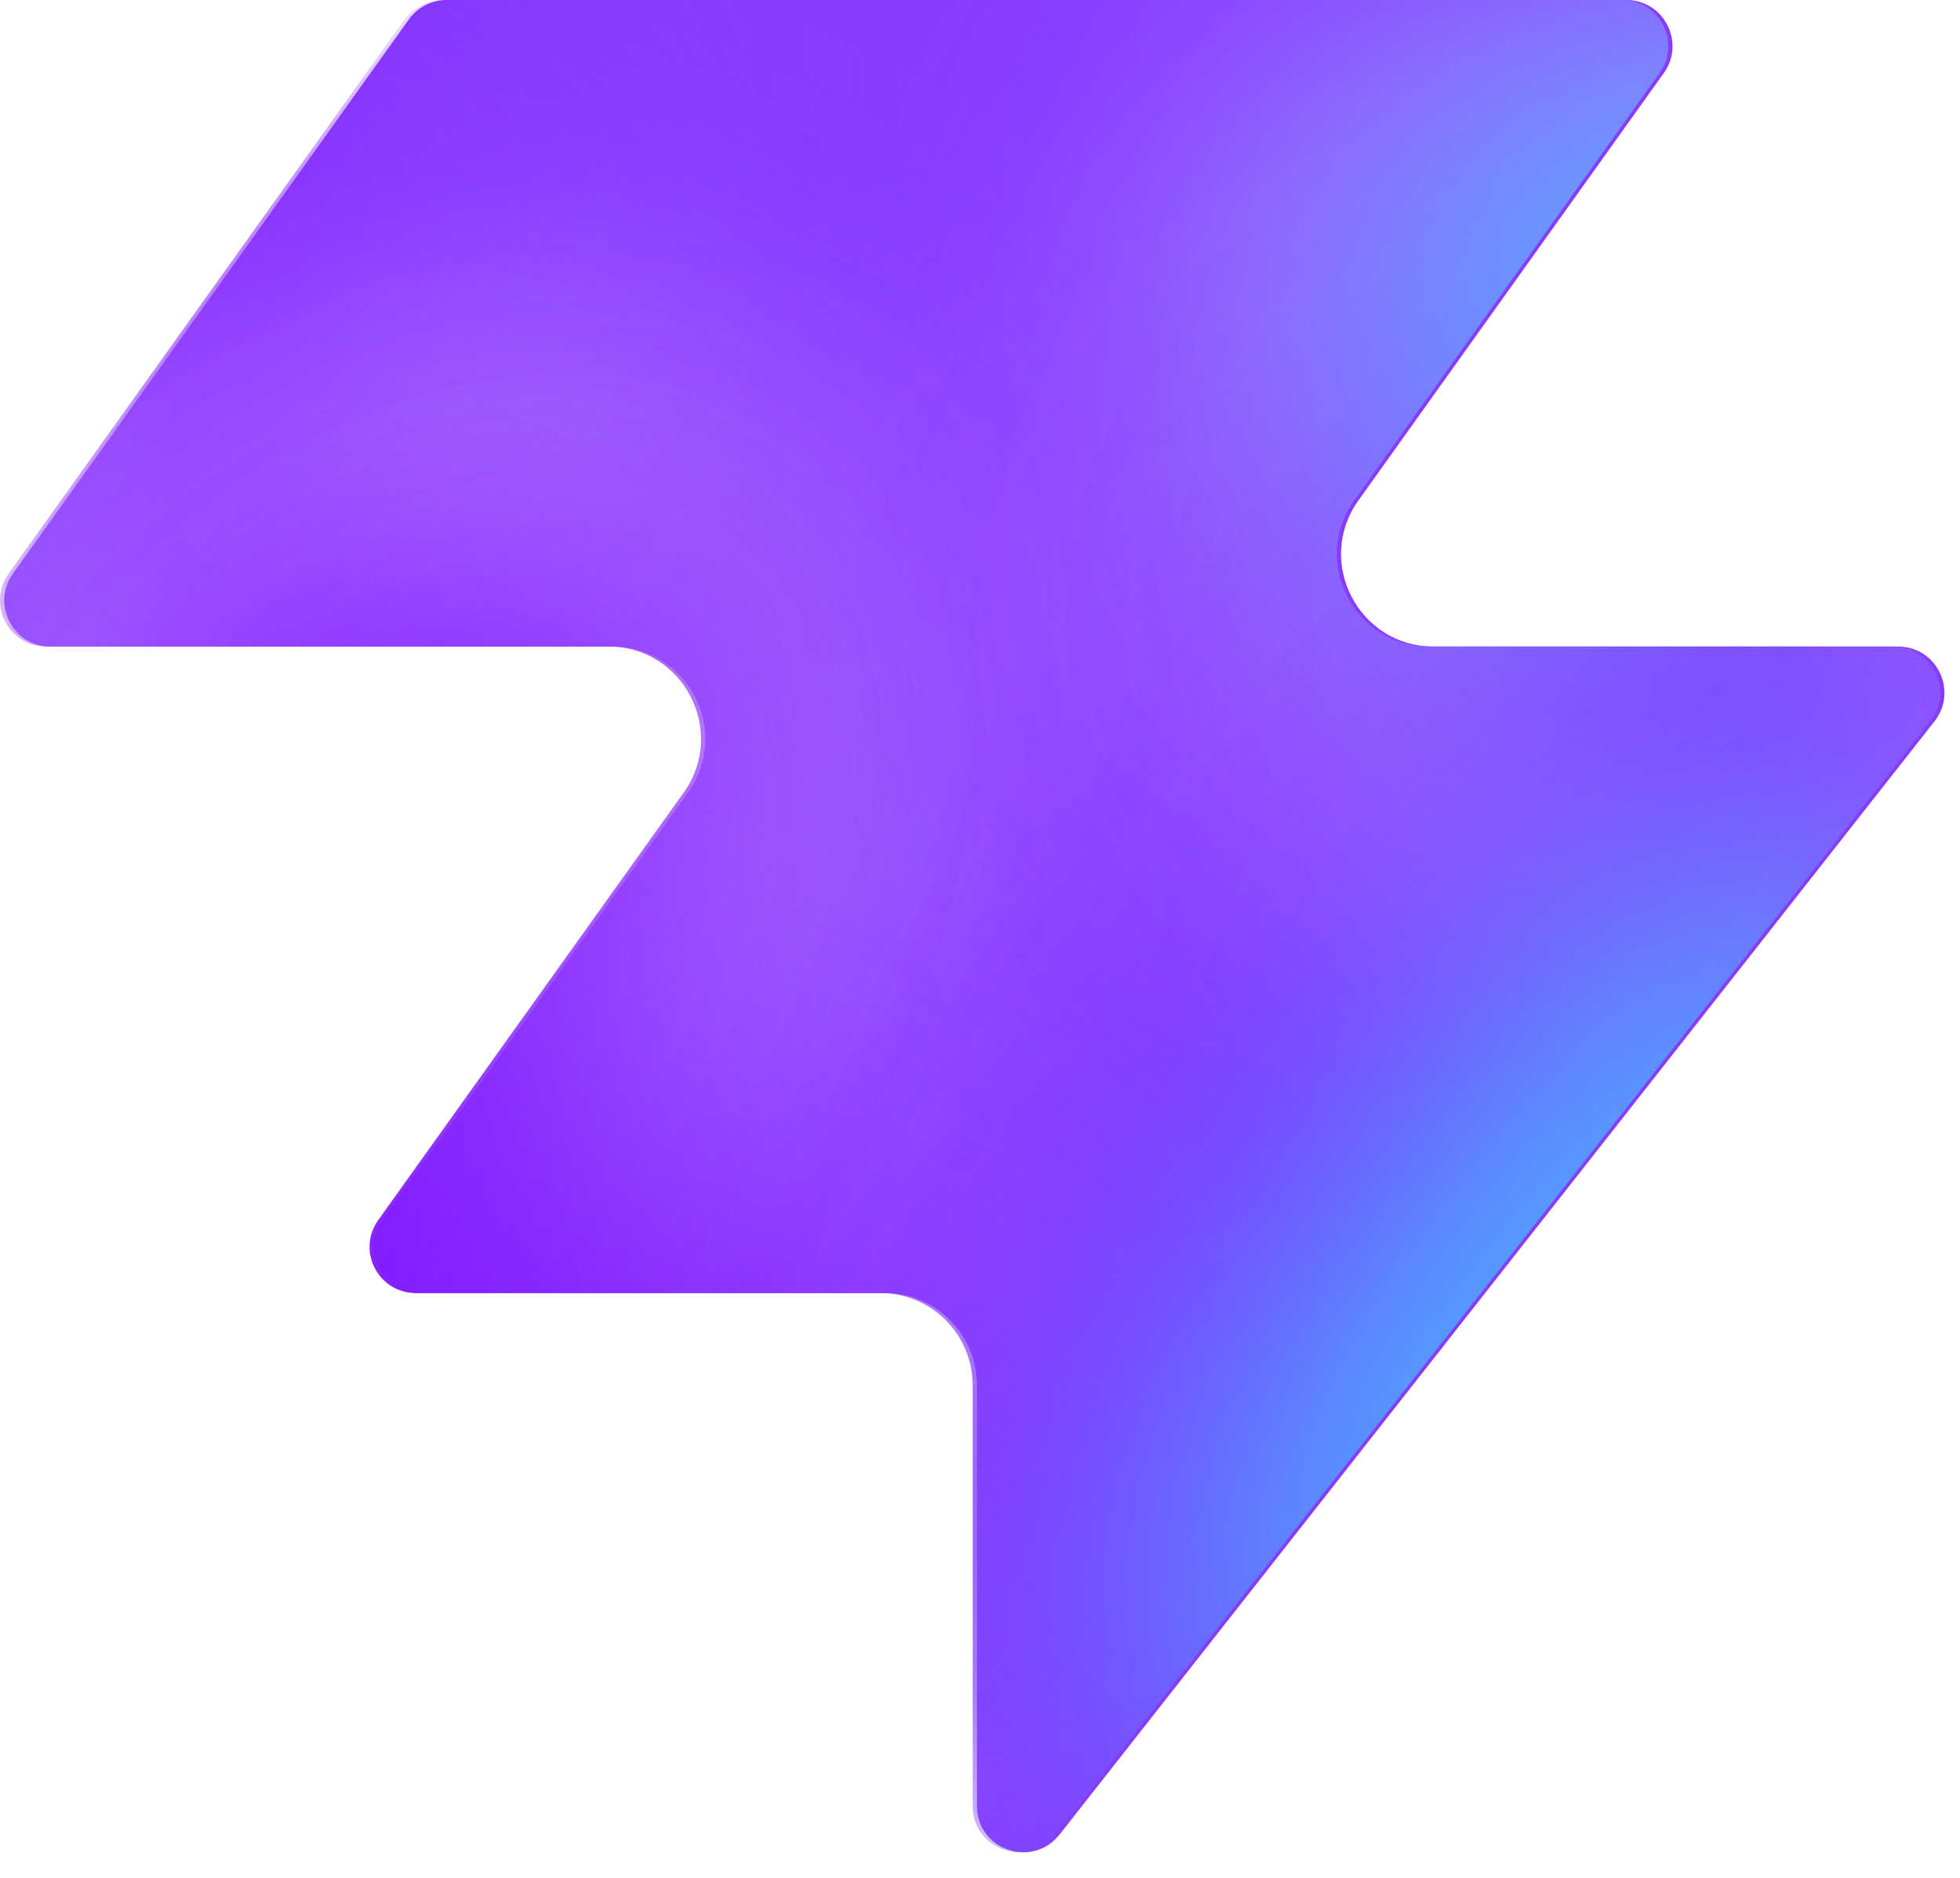
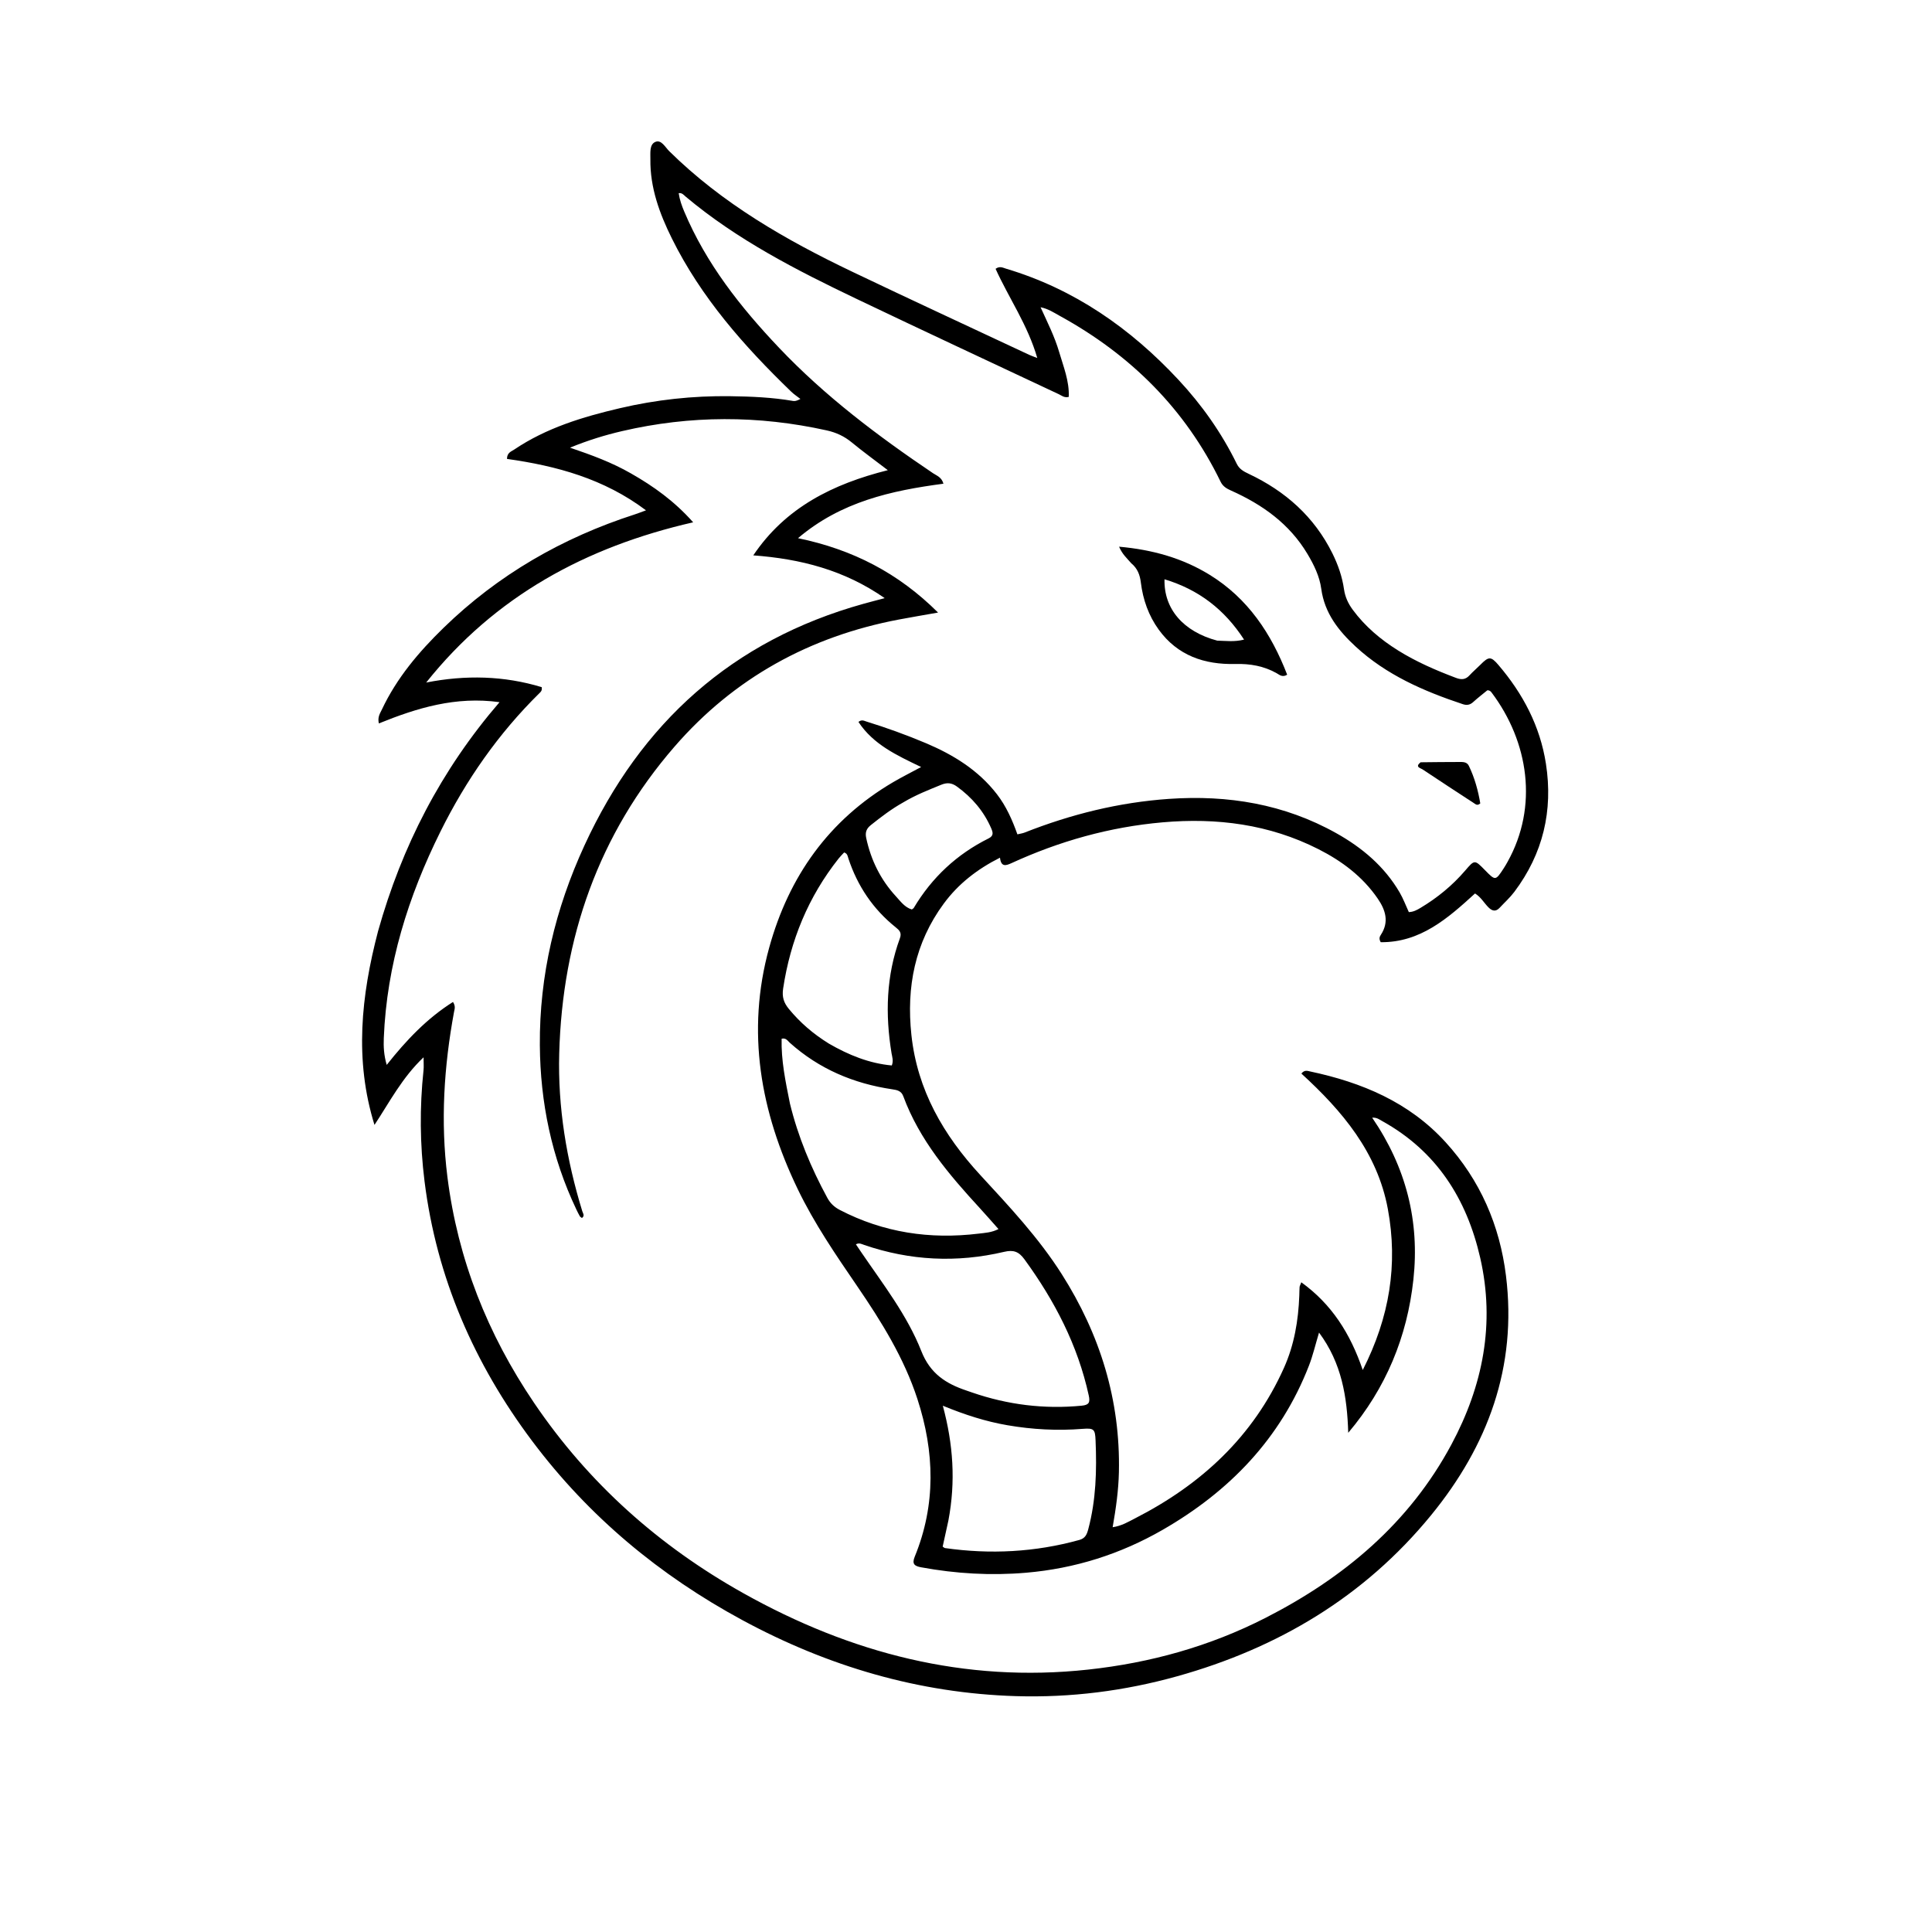
- <svg xmlns="http://www.w3.org/2000/svg" width="48" height="46" fill="none" viewBox="0 0 48 46">
-   <path fill="#863bff" d="M25.946 44.938c-.664.845-2.021.375-2.021-.698V33.937a2.26 2.26 0 0 0-2.262-2.262H10.287c-.92 0-1.456-1.04-.92-1.788l7.48-10.471c1.07-1.497 0-3.578-1.842-3.578H1.237c-.92 0-1.456-1.04-.92-1.788L10.013.474c.214-.297.556-.474.92-.474h28.894c.92 0 1.456 1.04.92 1.788l-7.48 10.471c-1.07 1.498 0 3.579 1.842 3.579h11.377c.943 0 1.473 1.088.89 1.83L25.947 44.94z" style="fill:#863bff;fill:color(display-p3 .525 .23 1);fill-opacity:1" />
-   <mask id="a" width="48" height="46" x="0" y="0" maskUnits="userSpaceOnUse" style="mask-type:alpha">
-     <path fill="#000" d="M25.842 44.938c-.664.844-2.021.375-2.021-.698V33.937a2.26 2.26 0 0 0-2.262-2.262H10.183c-.92 0-1.456-1.04-.92-1.788l7.48-10.471c1.07-1.498 0-3.579-1.842-3.579H1.133c-.92 0-1.456-1.04-.92-1.787L9.91.473c.214-.297.556-.474.92-.474h28.894c.92 0 1.456 1.04.92 1.788l-7.48 10.471c-1.07 1.498 0 3.578 1.842 3.578h11.377c.943 0 1.473 1.088.89 1.832L25.843 44.94z" style="fill:#000;fill-opacity:1" />
-   </mask>
-   <g mask="url(#a)">
-     <g filter="url(#b)">
-       <ellipse cx="5.508" cy="14.704" fill="#ede6ff" rx="5.508" ry="14.704" style="fill:#ede6ff;fill:color(display-p3 .927 .903 1);fill-opacity:1" transform="matrix(.00324 1 1 -.00324 -4.47 31.516)" />
-     </g>
-     <g filter="url(#c)">
-       <ellipse cx="10.399" cy="29.851" fill="#ede6ff" rx="10.399" ry="29.851" style="fill:#ede6ff;fill:color(display-p3 .927 .903 1);fill-opacity:1" transform="matrix(.00324 1 1 -.00324 -39.328 7.883)" />
-     </g>
-     <g filter="url(#d)">
-       <ellipse cx="5.508" cy="30.487" fill="#7e14ff" rx="5.508" ry="30.487" style="fill:#7e14ff;fill:color(display-p3 .492 .077 1);fill-opacity:1" transform="rotate(89.814 -25.913 -14.639)scale(1 -1)" />
-     </g>
-     <g filter="url(#e)">
-       <ellipse cx="5.508" cy="30.599" fill="#7e14ff" rx="5.508" ry="30.599" style="fill:#7e14ff;fill:color(display-p3 .492 .077 1);fill-opacity:1" transform="rotate(89.814 -32.644 -3.334)scale(1 -1)" />
-     </g>
-     <g filter="url(#f)">
-       <ellipse cx="5.508" cy="30.599" fill="#7e14ff" rx="5.508" ry="30.599" style="fill:#7e14ff;fill:color(display-p3 .492 .077 1);fill-opacity:1" transform="matrix(.00324 1 1 -.00324 -34.34 30.47)" />
-     </g>
-     <g filter="url(#g)">
-       <ellipse cx="14.072" cy="22.078" fill="#ede6ff" rx="14.072" ry="22.078" style="fill:#ede6ff;fill:color(display-p3 .927 .903 1);fill-opacity:1" transform="rotate(93.35 24.506 48.493)scale(-1 1)" />
-     </g>
-     <g filter="url(#h)">
-       <ellipse cx="3.47" cy="21.501" fill="#7e14ff" rx="3.47" ry="21.501" style="fill:#7e14ff;fill:color(display-p3 .492 .077 1);fill-opacity:1" transform="rotate(89.009 28.708 47.59)scale(-1 1)" />
-     </g>
-     <g filter="url(#i)">
-       <ellipse cx="3.47" cy="21.501" fill="#7e14ff" rx="3.47" ry="21.501" style="fill:#7e14ff;fill:color(display-p3 .492 .077 1);fill-opacity:1" transform="rotate(89.009 28.708 47.59)scale(-1 1)" />
-     </g>
-     <g filter="url(#j)">
-       <ellipse cx=".387" cy="8.972" fill="#7e14ff" rx="4.407" ry="29.108" style="fill:#7e14ff;fill:color(display-p3 .492 .077 1);fill-opacity:1" transform="rotate(39.51 .387 8.972)" />
-     </g>
-     <g filter="url(#k)">
-       <ellipse cx="47.523" cy="-6.092" fill="#7e14ff" rx="4.407" ry="29.108" style="fill:#7e14ff;fill:color(display-p3 .492 .077 1);fill-opacity:1" transform="rotate(37.892 47.523 -6.092)" />
-     </g>
-     <g filter="url(#l)">
-       <ellipse cx="41.412" cy="6.333" fill="#47bfff" rx="5.971" ry="9.665" style="fill:#47bfff;fill:color(display-p3 .28 .748 1);fill-opacity:1" transform="rotate(37.892 41.412 6.333)" />
-     </g>
-     <g filter="url(#m)">
-       <ellipse cx="-1.879" cy="38.332" fill="#7e14ff" rx="4.407" ry="29.108" style="fill:#7e14ff;fill:color(display-p3 .492 .077 1);fill-opacity:1" transform="rotate(37.892 -1.88 38.332)" />
-     </g>
-     <g filter="url(#n)">
-       <ellipse cx="-1.879" cy="38.332" fill="#7e14ff" rx="4.407" ry="29.108" style="fill:#7e14ff;fill:color(display-p3 .492 .077 1);fill-opacity:1" transform="rotate(37.892 -1.88 38.332)" />
-     </g>
-     <g filter="url(#o)">
-       <ellipse cx="35.651" cy="29.907" fill="#7e14ff" rx="4.407" ry="29.108" style="fill:#7e14ff;fill:color(display-p3 .492 .077 1);fill-opacity:1" transform="rotate(37.892 35.651 29.907)" />
-     </g>
-     <g filter="url(#p)">
-       <ellipse cx="38.418" cy="32.4" fill="#47bfff" rx="5.971" ry="15.297" style="fill:#47bfff;fill:color(display-p3 .28 .748 1);fill-opacity:1" transform="rotate(37.892 38.418 32.4)" />
-     </g>
-   </g>
-   <defs>
-     <filter id="b" width="60.045" height="41.654" x="-19.77" y="16.149" color-interpolation-filters="sRGB" filterUnits="userSpaceOnUse">
-       <feFlood flood-opacity="0" result="BackgroundImageFix" />
-       <feBlend in="SourceGraphic" in2="BackgroundImageFix" result="shape" />
-       <feGaussianBlur result="effect1_foregroundBlur_2002_17158" stdDeviation="7.659" />
-     </filter>
-     <filter id="c" width="90.34" height="51.437" x="-54.613" y="-7.533" color-interpolation-filters="sRGB" filterUnits="userSpaceOnUse">
-       <feFlood flood-opacity="0" result="BackgroundImageFix" />
-       <feBlend in="SourceGraphic" in2="BackgroundImageFix" result="shape" />
-       <feGaussianBlur result="effect1_foregroundBlur_2002_17158" stdDeviation="7.659" />
-     </filter>
-     <filter id="d" width="79.355" height="29.4" x="-49.64" y="2.03" color-interpolation-filters="sRGB" filterUnits="userSpaceOnUse">
-       <feFlood flood-opacity="0" result="BackgroundImageFix" />
-       <feBlend in="SourceGraphic" in2="BackgroundImageFix" result="shape" />
-       <feGaussianBlur result="effect1_foregroundBlur_2002_17158" stdDeviation="4.596" />
-     </filter>
-     <filter id="e" width="79.579" height="29.4" x="-45.045" y="20.029" color-interpolation-filters="sRGB" filterUnits="userSpaceOnUse">
-       <feFlood flood-opacity="0" result="BackgroundImageFix" />
-       <feBlend in="SourceGraphic" in2="BackgroundImageFix" result="shape" />
-       <feGaussianBlur result="effect1_foregroundBlur_2002_17158" stdDeviation="4.596" />
-     </filter>
-     <filter id="f" width="79.579" height="29.4" x="-43.513" y="21.178" color-interpolation-filters="sRGB" filterUnits="userSpaceOnUse">
-       <feFlood flood-opacity="0" result="BackgroundImageFix" />
-       <feBlend in="SourceGraphic" in2="BackgroundImageFix" result="shape" />
-       <feGaussianBlur result="effect1_foregroundBlur_2002_17158" stdDeviation="4.596" />
-     </filter>
-     <filter id="g" width="74.749" height="58.852" x="15.756" y="-17.901" color-interpolation-filters="sRGB" filterUnits="userSpaceOnUse">
-       <feFlood flood-opacity="0" result="BackgroundImageFix" />
-       <feBlend in="SourceGraphic" in2="BackgroundImageFix" result="shape" />
-       <feGaussianBlur result="effect1_foregroundBlur_2002_17158" stdDeviation="7.659" />
-     </filter>
-     <filter id="h" width="61.377" height="25.362" x="23.548" y="2.284" color-interpolation-filters="sRGB" filterUnits="userSpaceOnUse">
-       <feFlood flood-opacity="0" result="BackgroundImageFix" />
-       <feBlend in="SourceGraphic" in2="BackgroundImageFix" result="shape" />
-       <feGaussianBlur result="effect1_foregroundBlur_2002_17158" stdDeviation="4.596" />
-     </filter>
-     <filter id="i" width="61.377" height="25.362" x="23.548" y="2.284" color-interpolation-filters="sRGB" filterUnits="userSpaceOnUse">
-       <feFlood flood-opacity="0" result="BackgroundImageFix" />
-       <feBlend in="SourceGraphic" in2="BackgroundImageFix" result="shape" />
-       <feGaussianBlur result="effect1_foregroundBlur_2002_17158" stdDeviation="4.596" />
-     </filter>
-     <filter id="j" width="56.045" height="63.649" x="-27.636" y="-22.853" color-interpolation-filters="sRGB" filterUnits="userSpaceOnUse">
-       <feFlood flood-opacity="0" result="BackgroundImageFix" />
-       <feBlend in="SourceGraphic" in2="BackgroundImageFix" result="shape" />
-       <feGaussianBlur result="effect1_foregroundBlur_2002_17158" stdDeviation="4.596" />
-     </filter>
-     <filter id="k" width="54.814" height="64.646" x="20.116" y="-38.415" color-interpolation-filters="sRGB" filterUnits="userSpaceOnUse">
-       <feFlood flood-opacity="0" result="BackgroundImageFix" />
-       <feBlend in="SourceGraphic" in2="BackgroundImageFix" result="shape" />
-       <feGaussianBlur result="effect1_foregroundBlur_2002_17158" stdDeviation="4.596" />
-     </filter>
-     <filter id="l" width="33.541" height="35.313" x="24.641" y="-11.323" color-interpolation-filters="sRGB" filterUnits="userSpaceOnUse">
-       <feFlood flood-opacity="0" result="BackgroundImageFix" />
-       <feBlend in="SourceGraphic" in2="BackgroundImageFix" result="shape" />
-       <feGaussianBlur result="effect1_foregroundBlur_2002_17158" stdDeviation="4.596" />
-     </filter>
-     <filter id="m" width="54.814" height="64.646" x="-29.286" y="6.009" color-interpolation-filters="sRGB" filterUnits="userSpaceOnUse">
-       <feFlood flood-opacity="0" result="BackgroundImageFix" />
-       <feBlend in="SourceGraphic" in2="BackgroundImageFix" result="shape" />
-       <feGaussianBlur result="effect1_foregroundBlur_2002_17158" stdDeviation="4.596" />
-     </filter>
-     <filter id="n" width="54.814" height="64.646" x="-29.286" y="6.009" color-interpolation-filters="sRGB" filterUnits="userSpaceOnUse">
-       <feFlood flood-opacity="0" result="BackgroundImageFix" />
-       <feBlend in="SourceGraphic" in2="BackgroundImageFix" result="shape" />
-       <feGaussianBlur result="effect1_foregroundBlur_2002_17158" stdDeviation="4.596" />
-     </filter>
-     <filter id="o" width="54.814" height="64.646" x="8.244" y="-2.416" color-interpolation-filters="sRGB" filterUnits="userSpaceOnUse">
-       <feFlood flood-opacity="0" result="BackgroundImageFix" />
-       <feBlend in="SourceGraphic" in2="BackgroundImageFix" result="shape" />
-       <feGaussianBlur result="effect1_foregroundBlur_2002_17158" stdDeviation="4.596" />
-     </filter>
-     <filter id="p" width="39.409" height="43.623" x="18.713" y="10.588" color-interpolation-filters="sRGB" filterUnits="userSpaceOnUse">
-       <feFlood flood-opacity="0" result="BackgroundImageFix" />
-       <feBlend in="SourceGraphic" in2="BackgroundImageFix" result="shape" />
-       <feGaussianBlur result="effect1_foregroundBlur_2002_17158" stdDeviation="4.596" />
-     </filter>
-   </defs>
+ <svg xmlns="http://www.w3.org/2000/svg" version="1.1" id="Layer_1" x="0px" y="0px" width="100%" viewBox="0 0 1024 1024" enable-background="new 0 0 1024 1024" xml:space="preserve">
+   <path fill="#000000" opacity="1" stroke="none" d=" M200.382,493.529   C213.003,448.574 233.657,408.294 264.758,372.169   C241.58,368.942 221.066,375.215 200.805,383.432   C200.003,380.018 201.469,378.054 202.424,376.026   C210.287,359.338 221.998,345.512 235.077,332.784   C264.033,304.607 298.115,285.004 336.47,272.634   C338.192,272.079 339.875,271.403 342.39,270.486   C320.126,253.717 294.903,246.914 268.717,243.235   C268.722,239.878 271.012,239.31 272.539,238.279   C289.553,226.804 308.825,220.974 328.512,216.362   C347.712,211.864 367.246,209.724 386.954,209.993   C398.091,210.146 409.264,210.601 420.3,212.504   C421.253,212.669 422.259,212.526 424.235,211.443   C422.608,210.171 420.852,209.033 419.374,207.606   C394.434,183.534 371.638,157.749 356.106,126.385   C349.567,113.181 344.508,99.429 344.716,84.348   C344.761,81.071 344.142,76.647 347.277,75.244   C350.482,73.81 352.536,77.981 354.64,80.059   C382.802,107.879 416.545,127.229 451.873,144.099   C482.988,158.958 514.284,173.436 545.506,188.071   C546.541,188.556 547.636,188.914 549.779,189.751   C544.716,172.233 534.707,157.991 527.677,142.476   C529.898,140.858 531.595,141.916 533.265,142.414   C569.391,153.192 599.109,173.944 624.568,201.254   C637.026,214.617 647.474,229.423 655.518,245.856   C656.898,248.676 659.245,249.919 661.84,251.144   C681.28,260.327 696.603,273.883 706.233,293.364   C709.195,299.355 711.398,305.643 712.347,312.301   C712.925,316.358 714.548,319.892 716.984,323.188   C723.527,332.041 731.761,338.98 741.025,344.761   C750.679,350.785 761.064,355.279 771.689,359.286   C774.518,360.352 776.735,360.285 778.858,357.956   C780.649,355.991 782.714,354.278 784.586,352.383   C789.003,347.911 790.188,347.765 794.143,352.389   C807.174,367.622 816.285,384.851 819.378,404.816   C823.232,429.699 817.84,452.47 802.637,472.694   C800.35,475.737 797.464,478.33 794.854,481.131   C792.774,483.363 790.886,482.904 788.888,480.898   C786.567,478.567 784.967,475.527 781.799,473.556   C767.389,486.738 752.773,499.598 731.808,499.385   C730.693,497.436 731.303,496.363 731.926,495.405   C736.338,488.612 734.38,482.359 730.278,476.356   C722.258,464.623 711.238,456.374 698.749,450.05   C672.708,436.862 644.96,433.33 616.169,435.857   C588.167,438.314 561.545,445.805 536.055,457.504   C533.108,458.856 530.574,459.61 530.012,454.589   C517.93,460.687 507.937,468.441 500.209,478.937   C484.899,499.727 480.359,523.158 483.054,548.47   C486.174,577.784 500.082,601.646 519.635,622.858   C534.989,639.516 550.5,656.034 562.738,675.298   C583.108,707.364 593.869,742.153 593.041,780.268   C592.832,789.883 591.482,799.438 589.728,809.455   C594.493,808.774 598.054,806.574 601.655,804.733   C636.694,786.822 664.209,761.418 680.532,724.98   C685.993,712.789 688.161,699.887 688.656,686.637   C688.712,685.139 688.706,683.638 688.807,682.144   C688.838,681.675 689.127,681.223 689.716,679.637   C705.786,691.242 715.637,706.657 722.288,726.133   C736.516,698.158 741.029,670.193 735.589,640.794   C730.037,610.795 711.408,588.804 689.758,569.015   C691.424,566.918 693.023,567.595 694.357,567.878   C721.788,573.707 746.837,584.13 766.208,605.404   C784.541,625.538 794.89,649.418 798.205,676.205   C804.171,724.417 788.618,766.286 758.476,803.123   C723.135,846.314 677.383,873.528 623.944,888.452   C595.979,896.262 567.469,899.86 538.505,898.987   C486.938,897.432 438.777,883.175 393.526,858.725   C349.663,835.026 312.108,803.818 282.126,763.864   C251.345,722.845 231.383,677.178 225.006,626.062   C222.572,606.547 222.372,586.885 224.476,567.262   C224.68,565.355 224.503,563.407 224.503,560.387   C213.138,571.148 206.551,584.026 198.485,596.231   C187.799,561.842 191.391,527.841 200.382,493.529  M334.476,250.952   C346.358,257.724 357.384,265.568 367.394,276.836   C310.35,289.879 262.284,316.106 225.889,361.758   C246.746,357.66 267.15,358.14 287.114,364.202   C287.432,366.124 286.556,366.748 285.863,367.43   C264.148,388.806 246.994,413.475 233.481,440.682   C216.338,475.194 204.996,511.355 203.42,550.169   C203.234,554.742 203.45,559.264 204.969,564.414   C215.386,551.263 226.339,539.749 240.1,531.059   C241.596,533.455 240.916,534.884 240.649,536.331   C235.299,565.316 233.444,594.403 237.138,623.794   C242.63,667.483 258.439,707.163 283.01,743.458   C311.851,786.059 349.251,819.397 394.037,844.458   C450.85,876.248 511.245,892.028 576.759,884.918   C609.736,881.339 641.156,872.614 670.69,857.534   C712.275,836.3 746.902,807.375 769.289,765.602   C785.961,734.494 792.534,701.558 784.532,666.622   C777.361,635.318 761.357,610.142 732.62,594.202   C731.156,593.39 729.777,592.22 727.281,592.392   C745.246,618.656 752.5,647.202 749.132,678.179   C745.827,708.574 734.598,735.776 714.59,759.417   C714.015,740.451 711.157,722.467 699.115,706.299   C697.166,712.768 695.859,718.453 693.768,723.833   C678.749,762.464 651.632,790.481 616.201,810.861   C593.831,823.727 569.722,831.362 543.866,833.577   C525.129,835.181 506.64,834.093 488.206,830.699   C484.725,830.058 483.232,828.973 484.829,825.073   C496.148,797.432 495.356,769.466 486.249,741.511   C479.159,719.747 467.188,700.502 454.36,681.743   C442.979,665.101 431.583,648.468 422.797,630.222   C403.082,589.278 395.384,546.816 407.696,502.238   C418.097,464.581 439.258,434.605 473.39,414.563   C478.016,411.846 482.828,409.446 488.226,406.537   C475.239,400.303 462.85,394.586 454.996,382.633   C456.732,381.242 457.963,382.039 459.19,382.419   C469.86,385.719 480.366,389.509 490.644,393.848   C505.236,400.007 518.503,408.145 528.389,420.942   C533.306,427.308 536.529,434.569 539.243,442.222   C540.813,441.844 541.968,441.705 543.016,441.292   C567.649,431.571 593.056,425.269 619.549,423.428   C650.849,421.253 680.685,426.157 708.288,441.621   C721.986,449.296 733.796,459.236 741.841,473.017   C743.746,476.28 745.069,479.882 746.708,483.432   C749.15,483.352 751.035,482.309 752.881,481.205   C761.816,475.859 769.78,469.342 776.572,461.429   C781.58,455.595 781.569,455.585 787.08,461.212   C792.615,466.862 792.66,466.863 796.99,460.238   C797.719,459.123 798.386,457.966 799.035,456.803   C815.416,427.447 810.218,393.18 790.614,367.105   C790.113,366.439 789.547,365.817 788.297,365.884   C785.918,367.846 783.273,369.869 780.82,372.102   C779.132,373.639 777.435,373.929 775.333,373.229   C754.632,366.342 734.807,357.742 718.536,342.717   C709.496,334.369 702.033,325.003 700.289,312.051   C699.399,305.443 696.411,299.352 692.962,293.575   C683.42,277.593 669.084,267.419 652.464,259.999   C650.145,258.964 648.165,257.839 646.942,255.321   C628.184,216.695 599.151,187.99 561.738,167.438   C558.631,165.731 555.644,163.681 551.521,162.845   C555.218,170.987 558.991,178.441 561.335,186.44   C563.632,194.281 566.822,201.988 566.464,210.362   C564.059,210.959 562.756,209.676 561.305,208.994   C525.576,192.193 489.787,175.518 454.162,158.498   C422.259,143.255 390.806,127.183 363.469,104.259   C362.459,103.412 361.509,102.073 359.719,102.388   C360.232,105.917 361.356,109.027 362.647,112.097   C374.272,139.738 392.486,162.799 412.899,184.315   C437.246,209.978 465.297,231.103 494.511,250.803   C496.478,252.13 499.107,252.903 500.041,256.374   C472.442,260.028 445.741,265.883 422.961,285.244   C451.945,291.252 476.104,303.678 497.192,324.669   C489.266,326.075 482.898,327.142 476.555,328.34   C429.222,337.278 389.028,359.397 357.513,395.726   C317.192,442.206 298.059,497.23 296.397,558.388   C295.623,586.881 300.268,614.769 308.638,642.021   C308.988,643.159 310.065,644.39 308.434,645.56   C308.021,645.224 307.531,644.997 307.311,644.615   C306.648,643.463 306.065,642.263 305.492,641.062   C292.375,613.518 286.348,584.269 286.13,553.983   C285.864,516.977 294.319,481.66 309.777,448.085   C339.702,383.085 388.17,339.388 457.66,320.027   C461.09,319.071 464.542,318.192 468.909,317.031   C447.45,302.071 424.227,296.211 399.257,294.355   C416.309,268.983 441.404,256.522 470.561,249.205   C463.573,243.856 457.369,239.364 451.47,234.502   C447.506,231.235 443.24,229.241 438.196,228.123   C401.993,220.093 365.853,220.094 329.735,228.494   C320.721,230.591 311.879,233.281 302.116,237.272   C313.748,241.24 324.176,245.045 334.476,250.952  M515.333,738.086   C534.161,744.567 553.457,746.968 573.315,745.043   C577.183,744.668 577.875,743.347 577.063,739.63   C571.234,712.95 558.964,689.404 543.001,667.499   C539.974,663.344 537.174,662.332 532.217,663.499   C507.182,669.394 482.402,668.198 458.017,659.836   C456.737,659.397 455.403,658.557 453.647,659.514   C454.688,661.058 455.599,662.423 456.523,663.778   C468.053,680.691 480.824,697.063 488.337,716.147   C493.041,728.094 501.387,733.372 512.232,737.014   C513.021,737.279 513.808,737.548 515.333,738.086  M418.677,584.871   C422.958,602.447 429.866,618.973 438.477,634.842   C440.063,637.765 442.179,639.77 445.109,641.292   C468.316,653.346 492.93,656.982 518.714,653.849   C522.094,653.439 525.54,653.303 529.212,651.433   C525.736,647.527 522.598,643.902 519.356,640.374   C502.963,622.538 487.31,604.194 478.753,581.011   C477.683,578.113 475.392,577.717 472.835,577.337   C452.424,574.304 434.142,566.575 418.642,552.706   C417.502,551.686 416.609,549.967 414.28,550.545   C413.993,561.938 416.284,572.995 418.677,584.871  M502.663,805.942   C501.641,810.595 500.619,815.247 499.633,819.737   C500.294,820.166 500.552,820.463 500.846,820.505   C524.883,823.926 548.628,822.712 572.081,816.205   C575.234,815.331 576.068,813.262 576.797,810.531   C580.927,795.059 581.347,779.3 580.672,763.444   C580.421,757.559 579.887,756.837 573.754,757.326   C560.395,758.39 547.152,757.67 533.976,755.405   C522.482,753.428 511.427,749.878 499.715,745.06   C505.214,765.448 506.6,785.173 502.663,805.942  M439.34,553.137   C449.735,559.145 460.633,563.616 472.682,564.719   C473.659,562.123 472.852,560.161 472.542,558.273   C469.147,537.588 469.676,517.19 476.961,497.316   C478.038,494.38 476.706,493.064 474.778,491.521   C462.75,481.892 454.511,469.643 449.675,455.05   C449.281,453.863 449.223,452.37 447.4,451.827   C446.457,452.859 445.391,453.892 444.478,455.046   C428.41,475.344 418.927,498.409 415.075,523.967   C414.409,528.39 415.4,531.469 418.146,534.796   C424.045,541.942 430.877,547.901 439.34,553.137  M478.748,425.283   C472.61,428.699 467.053,432.936 461.579,437.306   C459.266,439.153 458.449,441.095 459.117,444.201   C461.629,455.88 466.705,466.2 474.77,474.98   C477.277,477.708 479.531,480.93 483.284,482.033   C483.784,481.653 484.14,481.508 484.297,481.245   C493.937,465.078 507.151,452.741 524.002,444.361   C526.804,442.968 526.274,441.134 525.351,439.008   C521.404,429.906 515.209,422.703 507.196,416.887   C504.408,414.862 501.929,414.68 498.87,415.939   C492.247,418.664 485.554,421.219 478.748,425.283  z" />
+   <path fill="#000000" opacity="1" stroke="none" d=" M599.545,298.492   C597.305,295.874 594.864,293.834 593.136,289.757   C610.897,291.355 626.793,295.81 641.208,304.702   C661.445,317.188 673.825,335.859 682.226,357.602   C679.721,359.188 678.169,357.678 676.725,356.862   C669.856,352.976 662.624,351.725 654.701,351.922   C638.436,352.326 624.101,347.495 614.128,333.698   C608.772,326.289 605.787,317.815 604.673,308.755   C604.185,304.784 602.975,301.329 599.545,298.492  M645.159,339.551   C649.694,339.653 654.262,340.315 659.377,339.003   C648.971,322.966 635.263,312.474 617.213,307.027   C616.808,322.721 627.15,334.758 645.159,339.551  z" />
+   <path fill="#000000" opacity="1" stroke="none" d=" M752.941,404.027   C759.986,403.927 766.628,403.891 773.269,403.871   C775.274,403.865 777.459,403.718 778.511,405.889   C781.625,412.315 783.459,419.116 784.581,425.817   C783.049,427.137 782.24,426.356 781.442,425.835   C772.269,419.841 763.081,413.869 753.97,407.782   C752.855,407.037 749.807,406.542 752.941,404.027  z" />
</svg>
